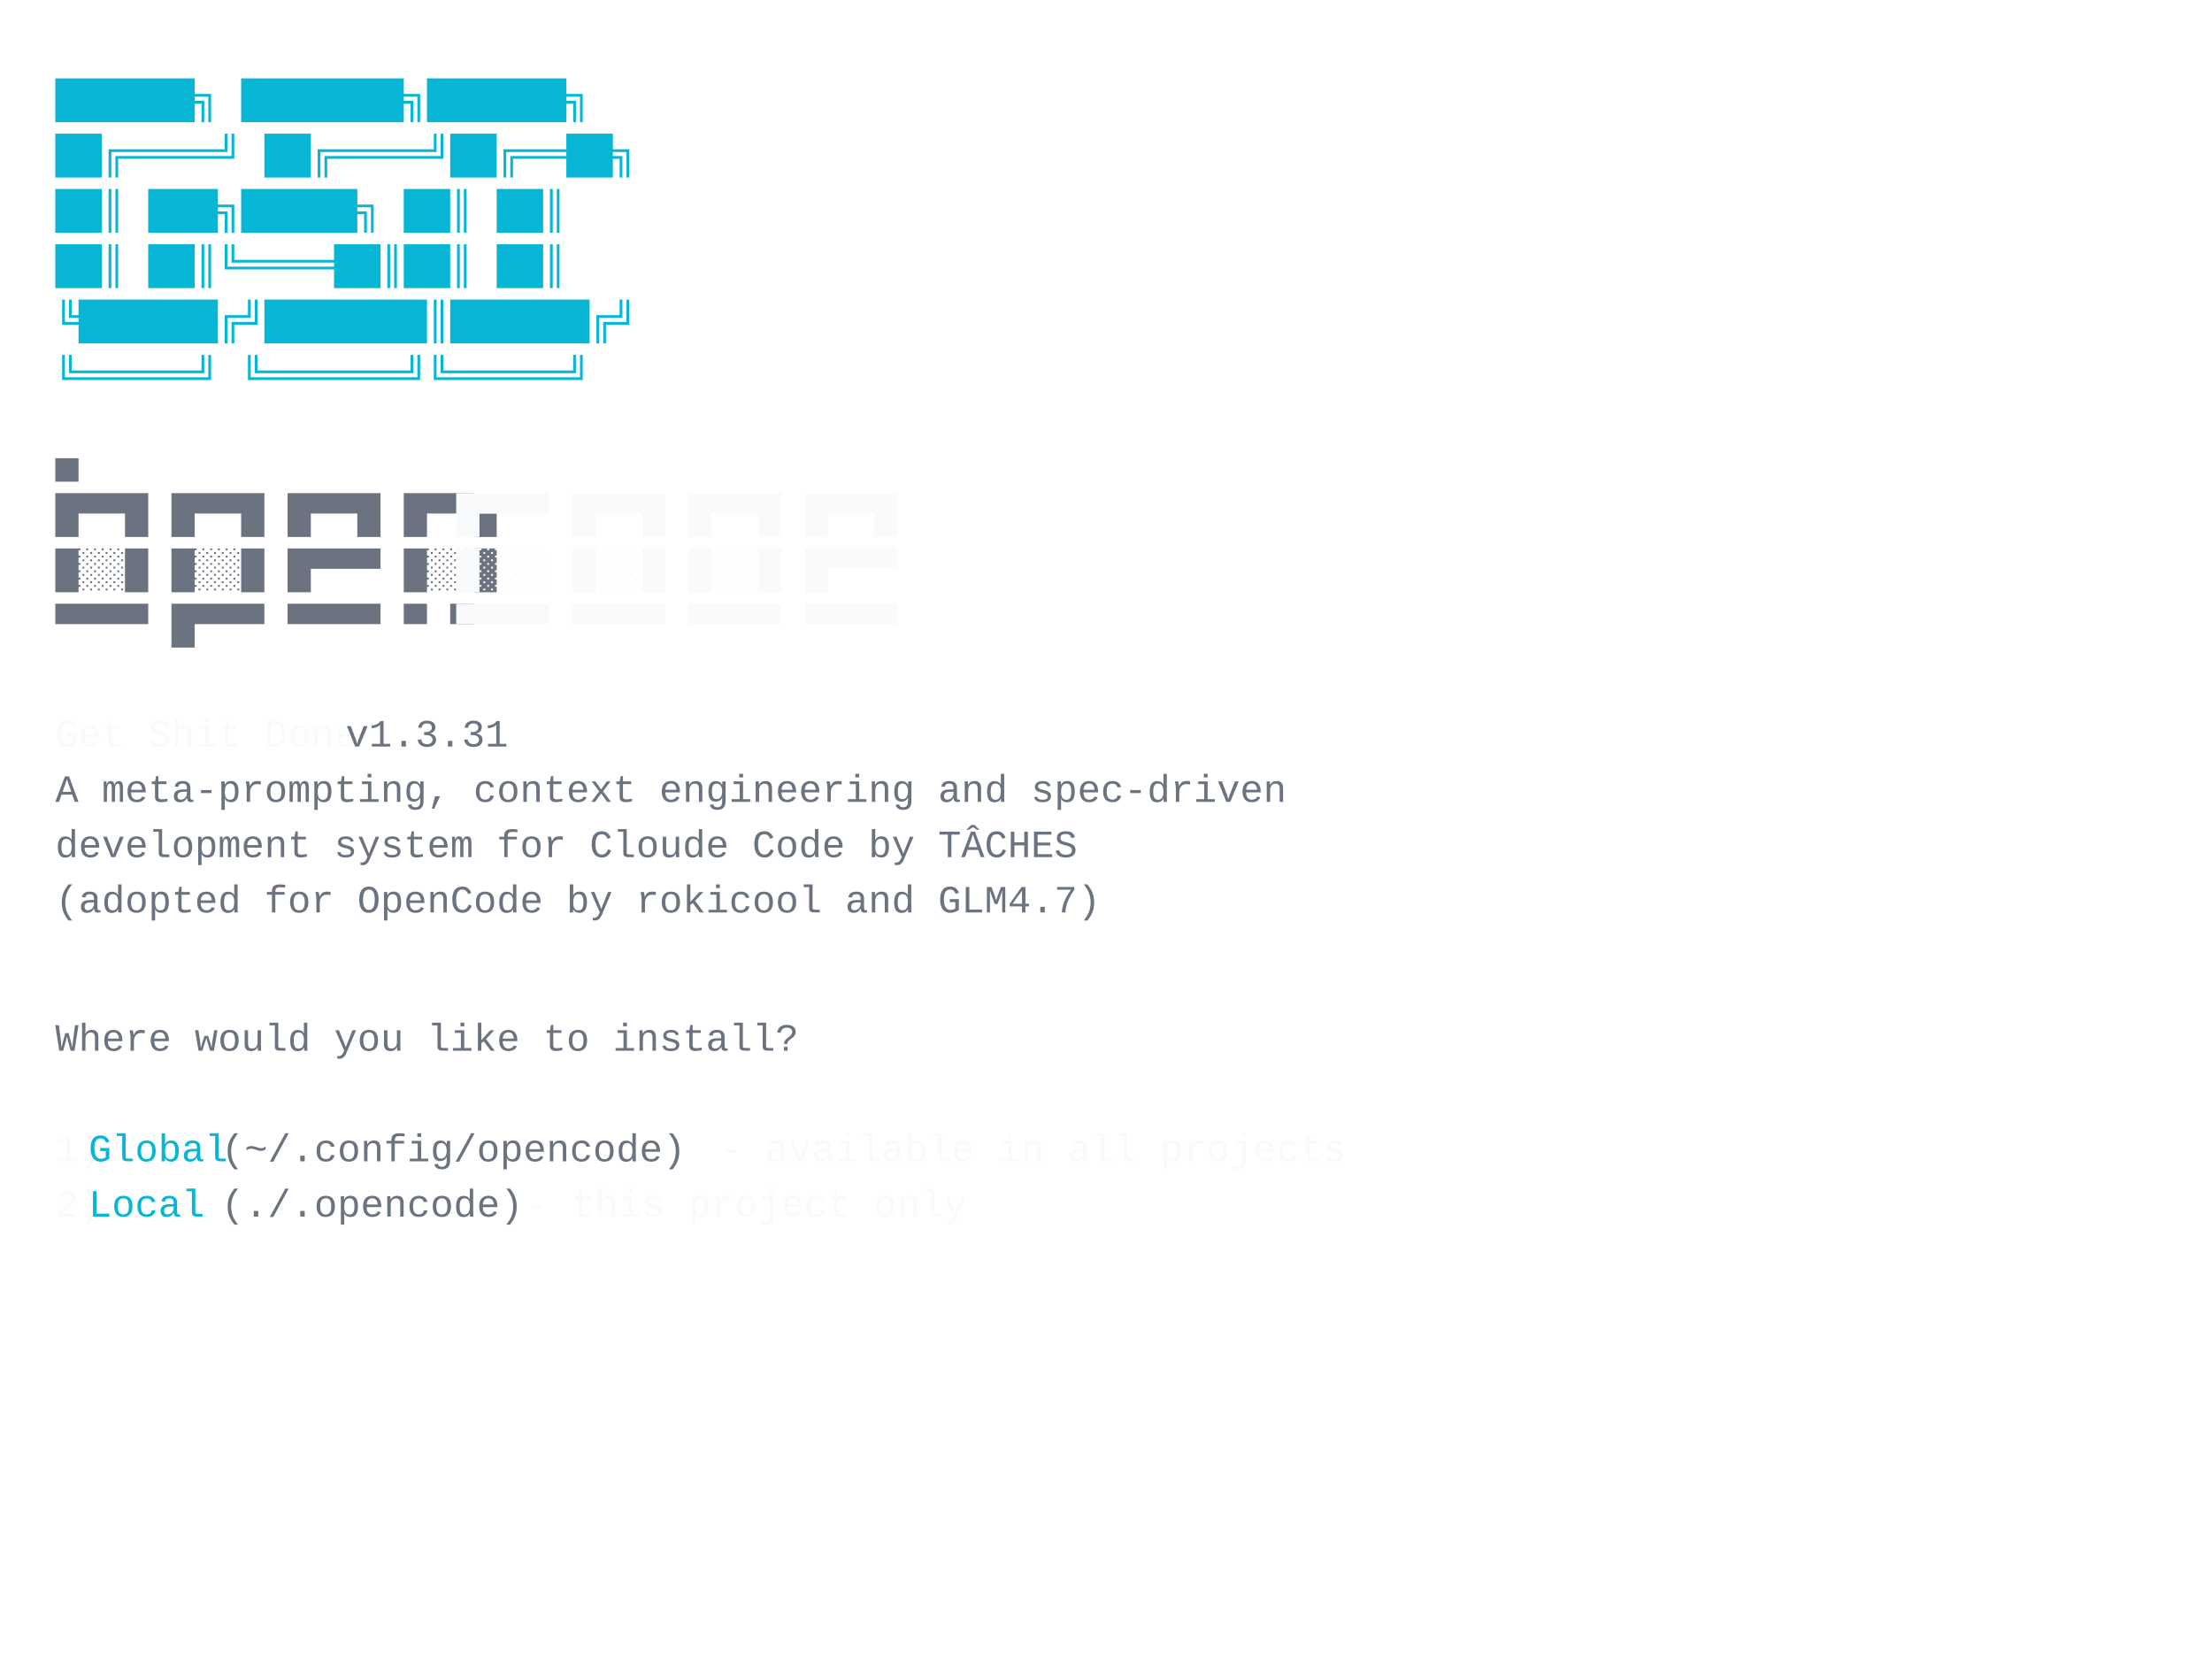
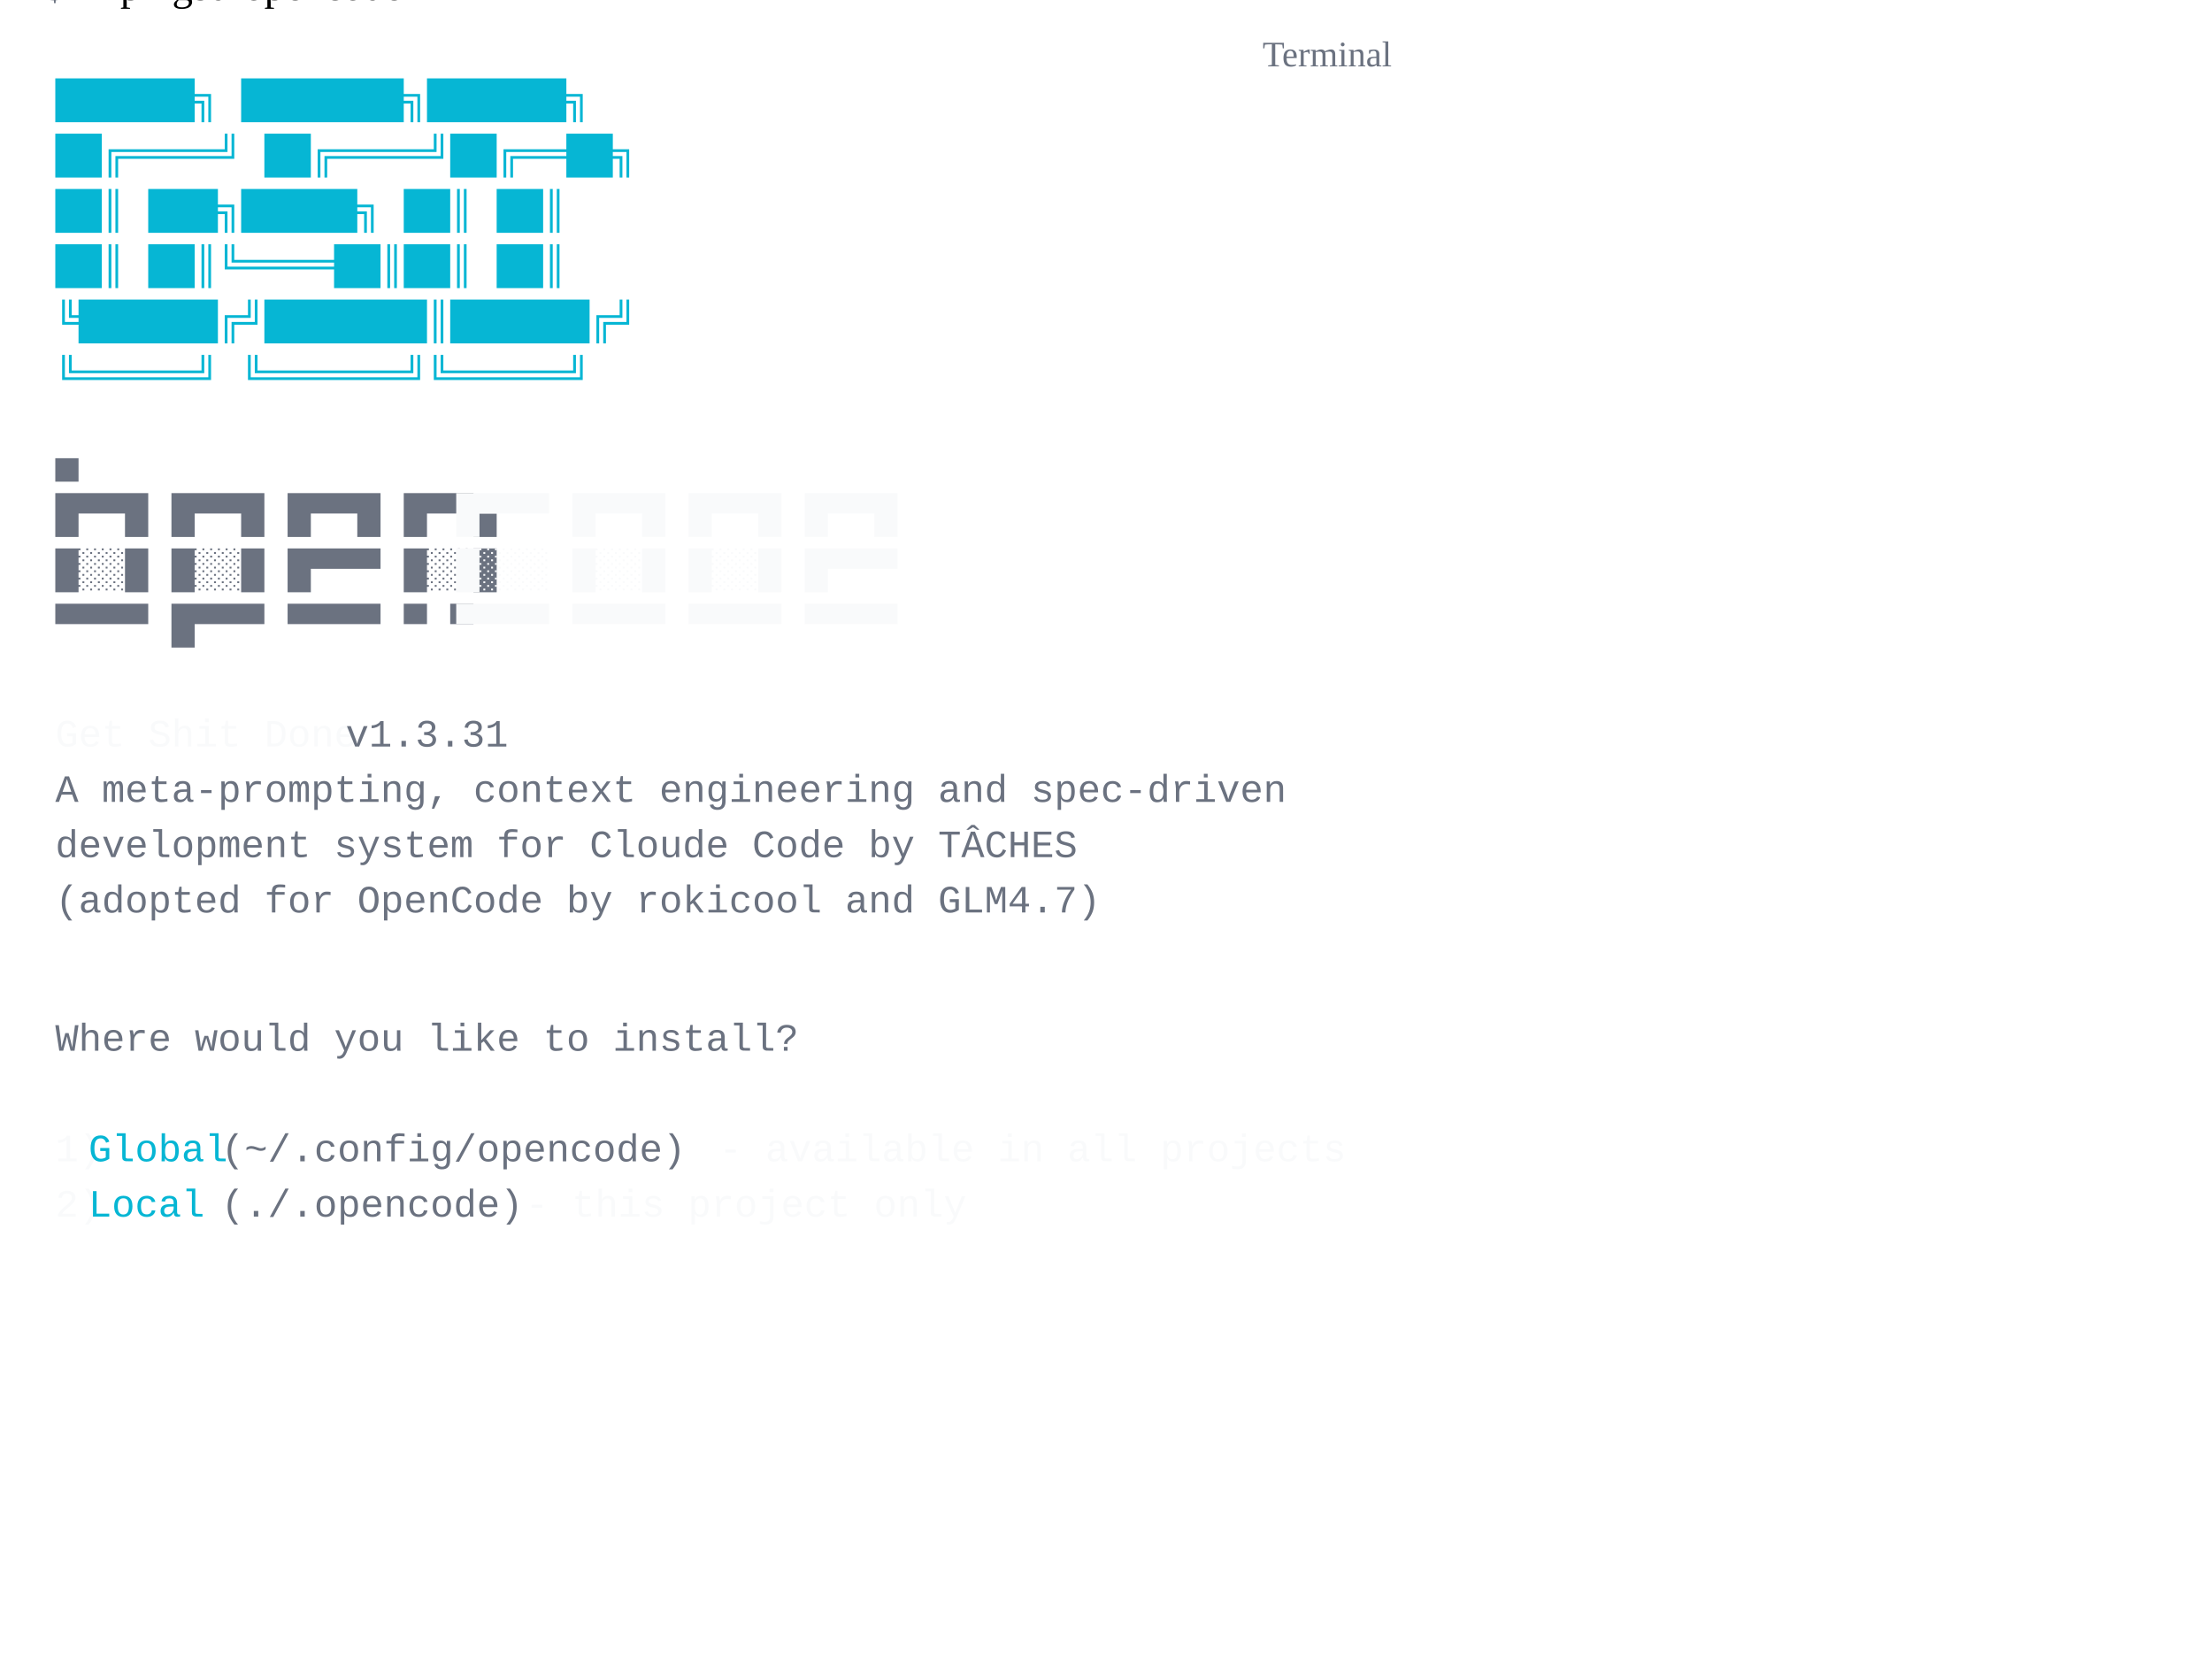
<svg xmlns="http://www.w3.org/2000/svg" viewBox="0 0 800 600" style="background: #1a1a2e;">
  <style>
    .terminal { font-family: 'Courier New', monospace; font-size: 14px; line-height: 1.4; }
    .cyan { fill: #06b6d4; }
    .gray { fill: #6b7280; }
    .white { fill: #f9fafb; }
    .dim { fill: #6b7280; }
    .green { fill: #22c55e; }
    .yellow { fill: #eab308; }
  </style>
+   <text x="480" y="24" text-anchor="middle" class="text dim" font-size="13">Terminal</text>
+   <text class="text prompt" font-size="15" y="0">~</text>
+   <text class="text dim" font-size="15" x="16" y="0">$</text>
+   <text class="text command" font-size="15" x="36" y="0">npx gsd-opencode</text>
  <g class="terminal">
    <text x="20" y="40" class="cyan">   ██████╗ ███████╗██████╗</text>
    <text x="20" y="60" class="cyan">  ██╔════╝ ██╔════╝██╔══██╗</text>
    <text x="20" y="80" class="cyan">  ██║  ███╗█████╗  ██║  ██║</text>
    <text x="20" y="100" class="cyan">  ██║   ██║╚════██║██║  ██║</text>
    <text x="20" y="120" class="cyan">  ╚██████╔╝███████║██████╔╝</text>
    <text x="20" y="140" class="cyan">   ╚═════╝ ╚══════╝╚═════╝</text>
-     <text x="20" y="170" class="gray">                                   ▄</text>
+     <text x="20" y="170" class="gray">  ▄</text>
    <text x="20" y="190" class="gray">  █▀▀█ █▀▀█ █▀▀█ █▀▀▄</text>
    <text x="165" y="190" class="white"> █▀▀▀ █▀▀█ █▀▀█ █▀▀█</text>
    <text x="20" y="210" class="gray">  █░░█ █░░█ █▀▀▀ █░░█</text>
    <text x="165" y="210" class="white"> █░░░ █░░█ █░░█ █▀▀▀</text>
    <text x="20" y="230" class="gray">  ▀▀▀▀ █▀▀▀ ▀▀▀▀ ▀  ▀</text>
    <text x="165" y="230" class="white"> ▀▀▀▀ ▀▀▀▀ ▀▀▀▀ ▀▀▀▀</text>
    <text x="20" y="270" class="white">  Get Shit Done </text>
    <text x="125" y="270" class="dim">v1.3.31</text>
    <text x="20" y="290" class="dim">  A meta-prompting, context engineering and spec-driven</text>
    <text x="20" y="310" class="dim">  development system for Cloude Code by TÂCHES</text>
    <text x="20" y="330" class="dim">  (adopted for OpenCode by rokicool and GLM4.7)</text>
    <text x="20" y="380" class="dim">  Where would you like to install?</text>
    <text x="20" y="420" class="white">  1)</text>
    <text x="32" y="420" class="cyan">Global</text>
    <text x="80" y="420" class="dim"> (~/.config/opencode)</text>
    <text x="260" y="420" class="white"> - available in all projects</text>
    <text x="20" y="440" class="white">  2)</text>
    <text x="32" y="440" class="cyan">Local</text>
    <text x="80" y="440" class="dim">  (./.opencode)</text>
    <text x="190" y="440" class="white"> - this project only</text>
  </g>
</svg>
